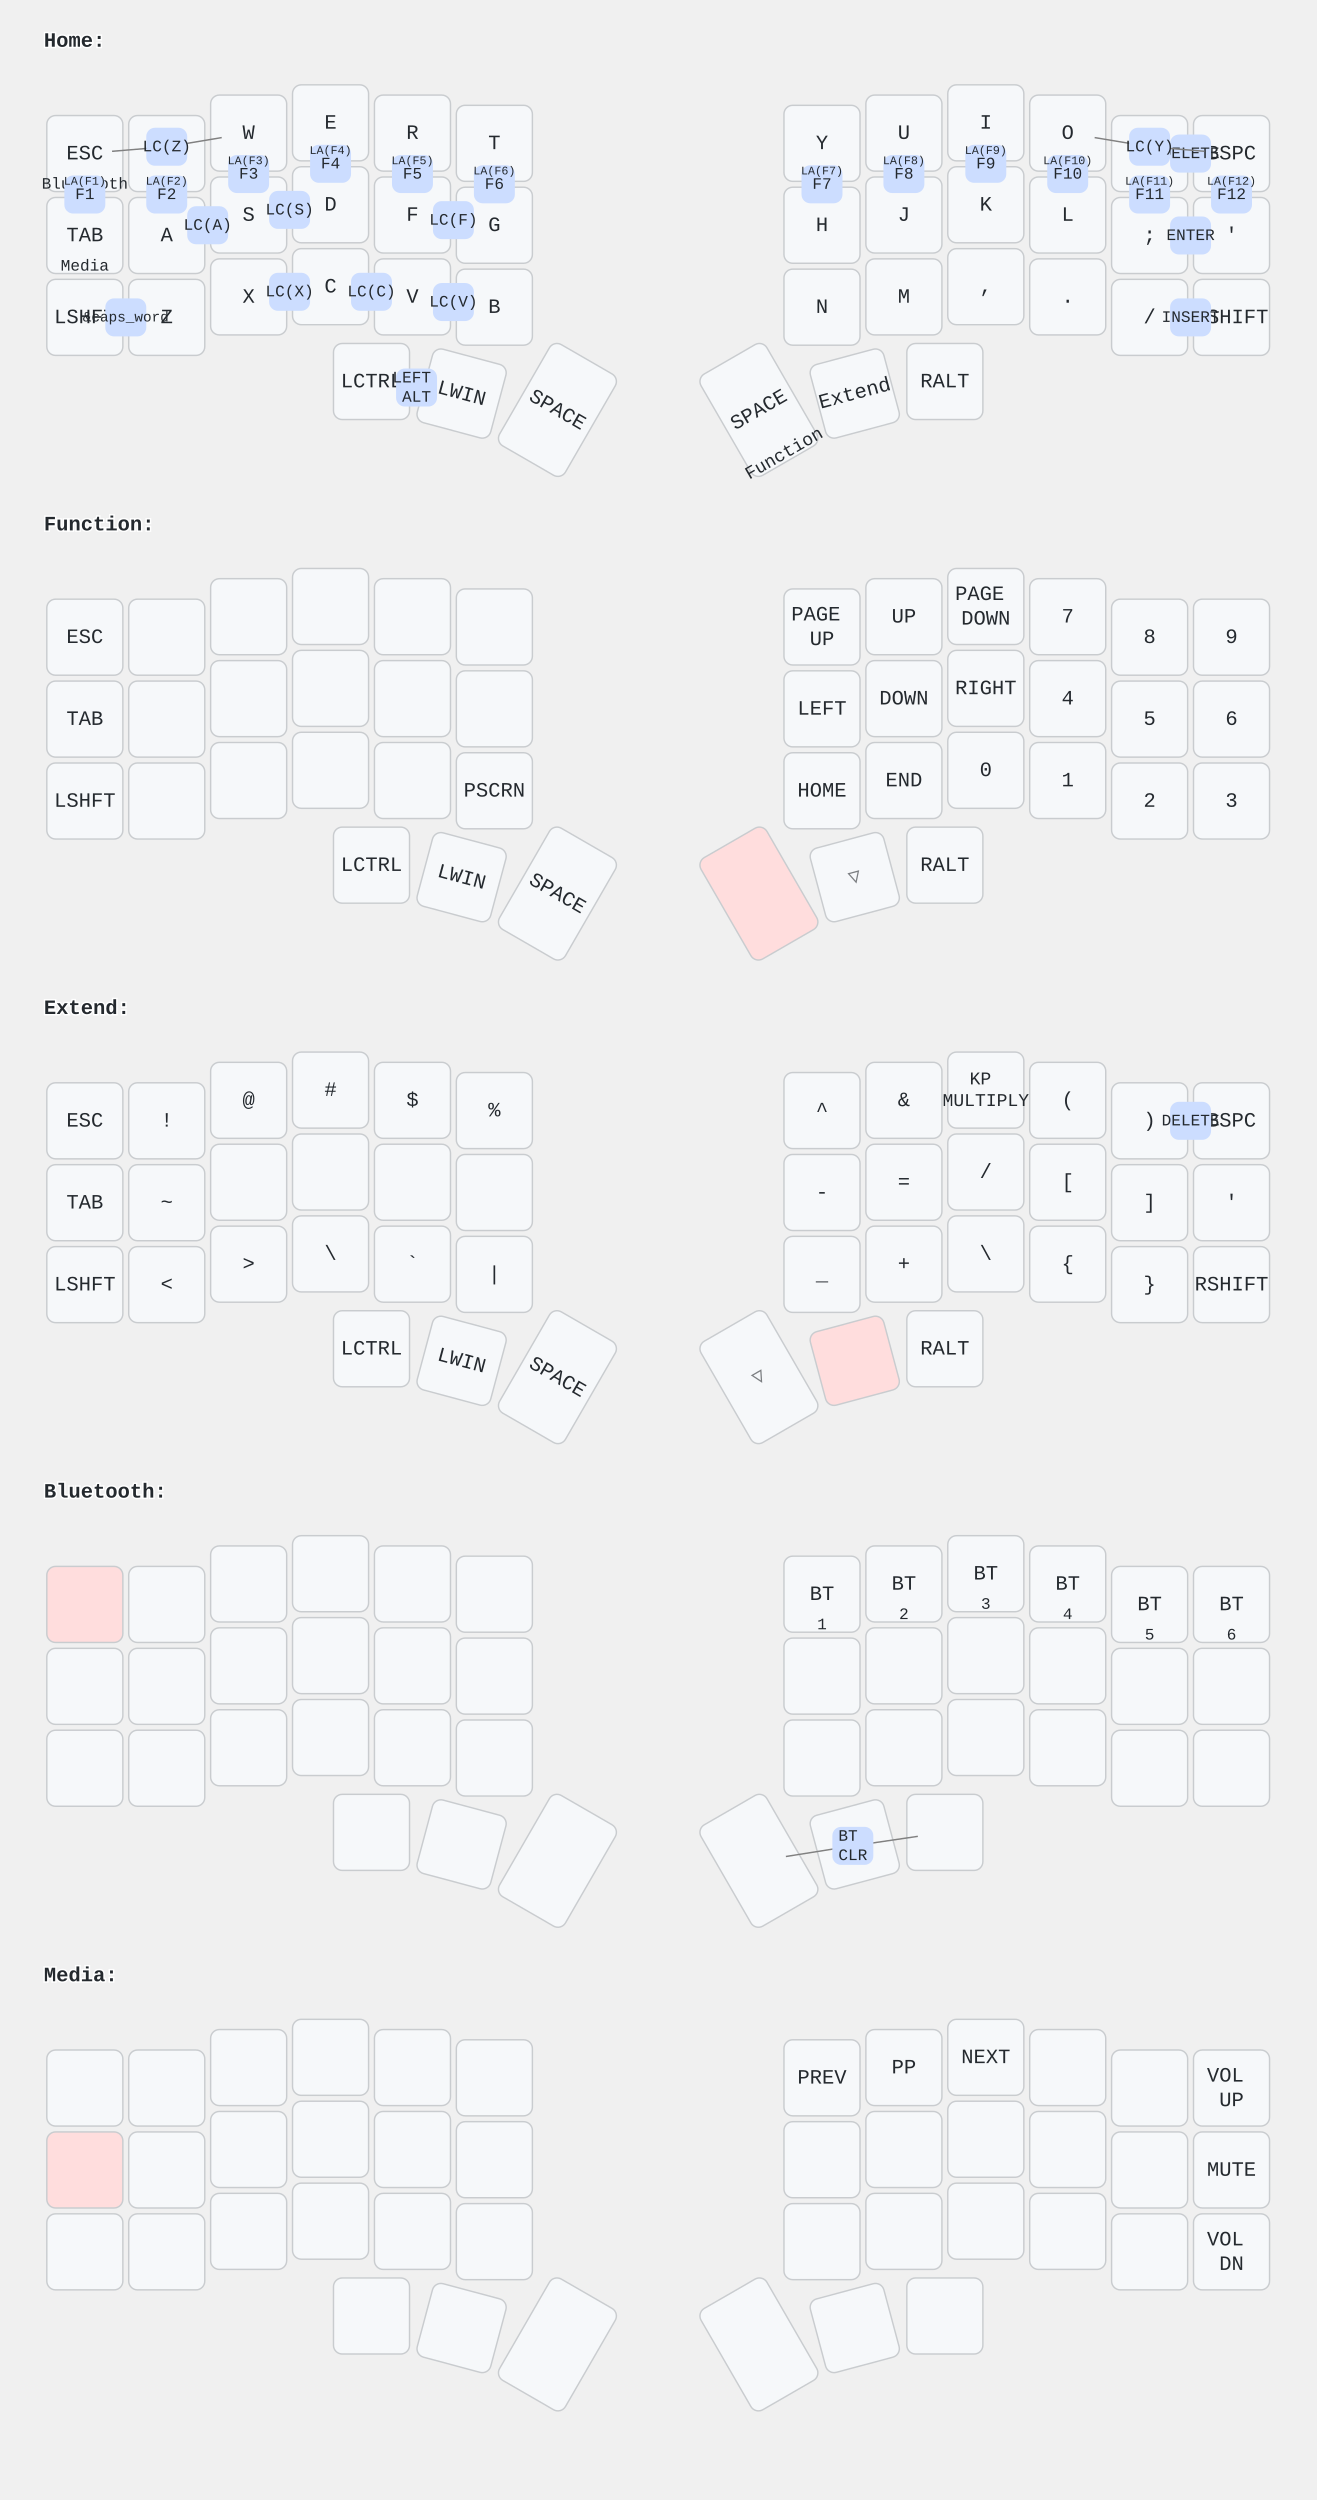
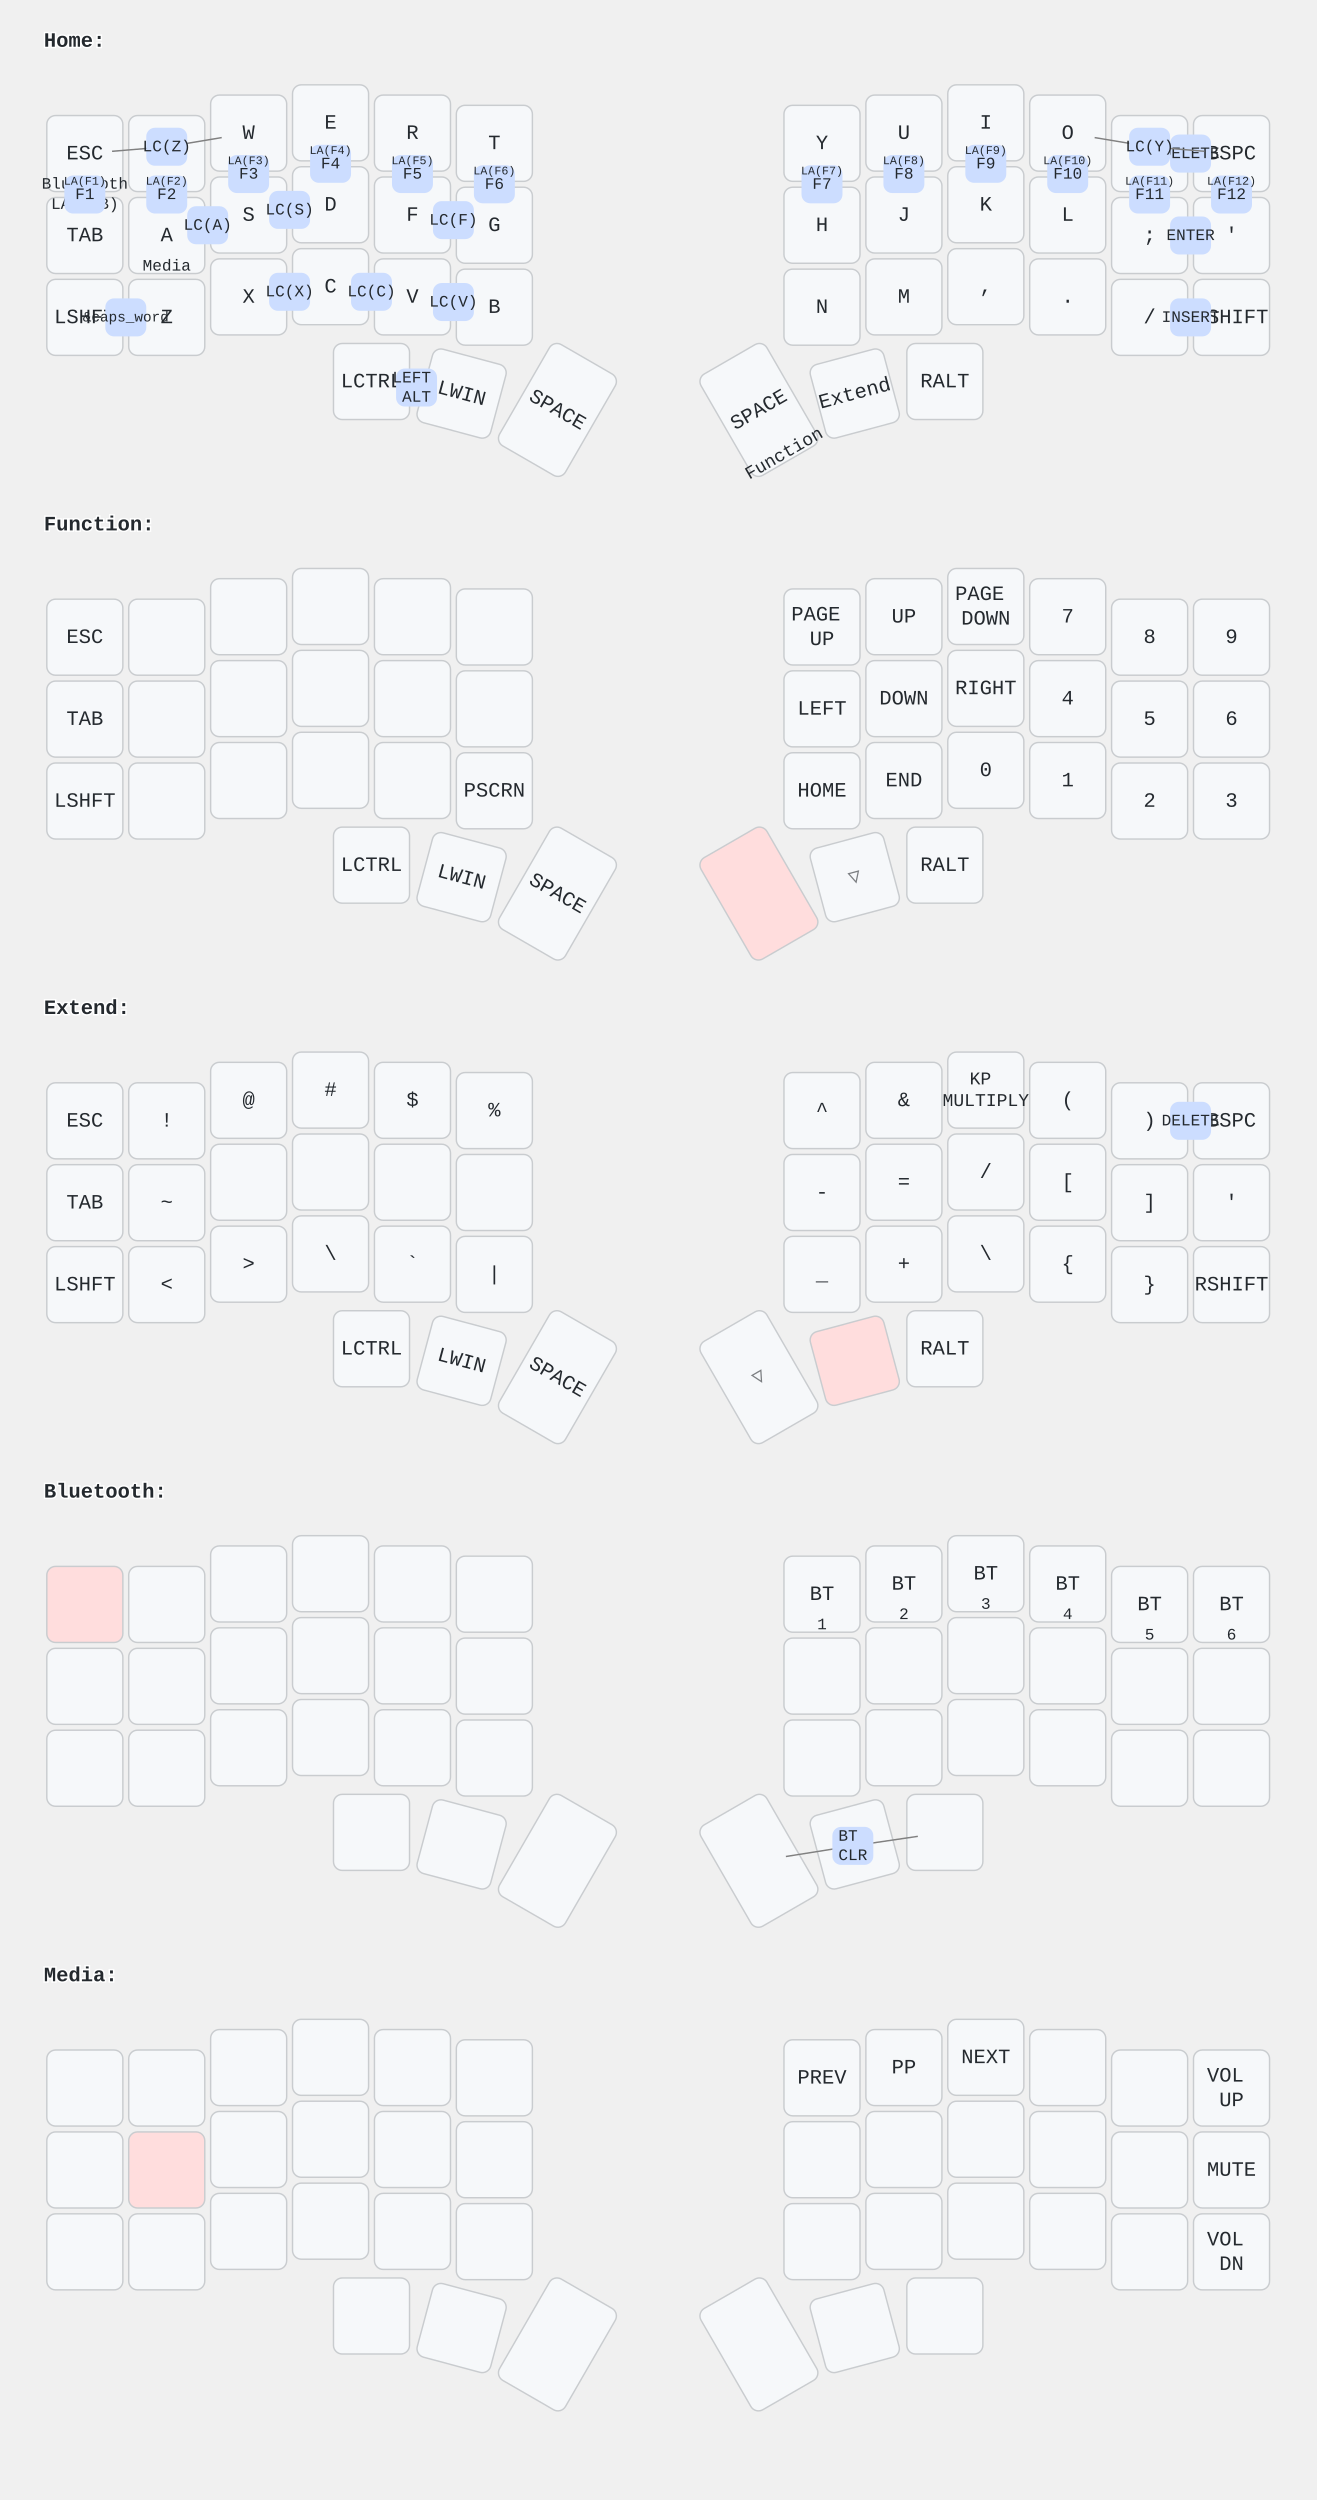
<svg xmlns="http://www.w3.org/2000/svg" width="900.0" height="1709.265" viewBox="0 0 900.0 1709.265" class="keymap">
  <style>/* inherit to force styles through use tags*/
svg path {
    fill: inherit;
}
/* font and background color specifications */
svg.keymap {
    font-family: SFMono-Regular,Consolas,Liberation Mono,Menlo,monospace;
    font-size: 14px;
    font-kerning: normal;
    text-rendering: optimizeLegibility;
    fill: #24292e;
}

/* default key styling */
rect.key {
    fill: #f6f8fa;
    stroke: #c9cccf;
    stroke-width: 1;
}

/* color accent for combo boxes */
rect.combo {
    fill: #cdf;
}

/* color accent for held keys */
rect.held, rect.combo.held {
    fill: #fdd;
}

/* color accent for ghost (optional) keys */
rect.ghost, rect.combo.ghost {
    stroke-dasharray: 4, 4;
    stroke-width: 2;
}

text {
    text-anchor: middle;
    dominant-baseline: middle;
}

/* styling for layer labels */
text.label {
    font-weight: bold;
    text-anchor: start;
    stroke: white;
    stroke-width: 2;
    paint-order: stroke;
}

/* styling for combo tap, and key hold/shifted label text */
text.combo, text.hold, text.shifted {
    font-size: 11px;
}

text.hold {
    text-anchor: middle;
    dominant-baseline: auto;
}

text.shifted {
    text-anchor: middle;
    dominant-baseline: hanging;
}

/* styling for hold/shifted label text in combo box */
text.combo.hold, text.combo.shifted {
    font-size: 8px;
}

/* lighter symbol for transparent keys */
text.trans {
    fill: #7b7e81;
}

/* styling for combo dendrons */
path.combo {
    stroke-width: 1;
    stroke: gray;
    fill: none;
}

/* Start Tabler Icons Cleanup */
/* cannot use height/width with glyphs */
.icon-tabler &gt; path {
    fill: inherit;
    stroke: inherit;
}
/* hide tabler's default box */
.icon-tabler &gt; path[stroke="none"][fill="none"] {
    visibility: collapse;
}
/* End Tabler Icons Cleanup */
</style>
  <g class="layer-Home">
    <text x="30.0" y="28.0" class="label">Home:</text>
    <rect rx="6.0" ry="6.0" x="32.0" y="79.0" width="52.0" height="52.0" class="key" />
    <text x="58.0" y="105.0" class="tap">ESC</text>
    <text x="58.0" y="129.0" class="hold" style="font-size: 78%">Bluetooth</text>
    <rect rx="6.0" ry="6.0" x="88.0" y="79.0" width="52.0" height="52.0" class="key" />
    <text x="114.0" y="105.0" class="tap">Q</text>
    <rect rx="6.0" ry="6.0" x="144.0" y="65.0" width="52.0" height="52.0" class="key" />
    <text x="170.0" y="91.0" class="tap">W</text>
    <rect rx="6.0" ry="6.0" x="200.0" y="58.0" width="52.0" height="52.0" class="key" />
    <text x="226.0" y="84.0" class="tap">E</text>
    <rect rx="6.0" ry="6.0" x="256.0" y="65.0" width="52.0" height="52.0" class="key" />
    <text x="282.0" y="91.0" class="tap">R</text>
    <rect rx="6.0" ry="6.0" x="312.0" y="72.0" width="52.0" height="52.0" class="key" />
    <text x="338.0" y="98.0" class="tap">T</text>
    <rect rx="6.0" ry="6.0" x="536.0" y="72.0" width="52.0" height="52.0" class="key" />
    <text x="562.0" y="98.0" class="tap">Y</text>
    <rect rx="6.0" ry="6.0" x="592.0" y="65.0" width="52.0" height="52.0" class="key" />
    <text x="618.0" y="91.0" class="tap">U</text>
    <rect rx="6.0" ry="6.0" x="648.0" y="58.0" width="52.0" height="52.0" class="key" />
    <text x="674.0" y="84.0" class="tap">I</text>
    <rect rx="6.0" ry="6.0" x="704.0" y="65.0" width="52.0" height="52.0" class="key" />
    <text x="730.0" y="91.0" class="tap">O</text>
    <rect rx="6.0" ry="6.0" x="760.0" y="79.0" width="52.0" height="52.0" class="key" />
    <text x="786.0" y="105.0" class="tap">P</text>
    <rect rx="6.0" ry="6.0" x="816.0" y="79.0" width="52.0" height="52.0" class="key" />
    <text x="842.0" y="105.0" class="tap">BSPC</text>
    <rect rx="6.0" ry="6.0" x="32.0" y="135.0" width="52.0" height="52.0" class="key" />
    <text x="58.0" y="161.0" class="tap">TAB</text>
-     <text x="58.0" y="185.0" class="hold">Media</text>
+     <text x="58.0" y="137.0" class="shifted">LA(TAB)</text>
    <rect rx="6.0" ry="6.0" x="88.0" y="135.0" width="52.0" height="52.0" class="key" />
    <text x="114.0" y="161.0" class="tap">A</text>
+     <text x="114.0" y="185.0" class="hold">Media</text>
    <rect rx="6.0" ry="6.0" x="144.0" y="121.0" width="52.0" height="52.0" class="key" />
    <text x="170.0" y="147.0" class="tap">S</text>
    <rect rx="6.0" ry="6.0" x="200.0" y="114.0" width="52.0" height="52.0" class="key" />
    <text x="226.0" y="140.0" class="tap">D</text>
    <rect rx="6.0" ry="6.0" x="256.0" y="121.0" width="52.0" height="52.0" class="key" />
    <text x="282.0" y="147.0" class="tap">F</text>
    <rect rx="6.0" ry="6.0" x="312.0" y="128.0" width="52.0" height="52.0" class="key" />
    <text x="338.0" y="154.0" class="tap">G</text>
    <rect rx="6.0" ry="6.0" x="536.0" y="128.0" width="52.0" height="52.0" class="key" />
    <text x="562.0" y="154.0" class="tap">H</text>
    <rect rx="6.0" ry="6.0" x="592.0" y="121.0" width="52.0" height="52.0" class="key" />
    <text x="618.0" y="147.0" class="tap">J</text>
    <rect rx="6.0" ry="6.0" x="648.0" y="114.0" width="52.0" height="52.0" class="key" />
    <text x="674.0" y="140.0" class="tap">K</text>
    <rect rx="6.0" ry="6.0" x="704.0" y="121.0" width="52.0" height="52.0" class="key" />
    <text x="730.0" y="147.0" class="tap">L</text>
    <rect rx="6.0" ry="6.0" x="760.0" y="135.0" width="52.0" height="52.0" class="key" />
    <text x="786.0" y="161.0" class="tap">;</text>
    <rect rx="6.0" ry="6.0" x="816.0" y="135.0" width="52.0" height="52.0" class="key" />
    <text x="842.0" y="161.0" class="tap">'</text>
    <rect rx="6.0" ry="6.0" x="32.0" y="191.0" width="52.0" height="52.0" class="key" />
    <text x="58.0" y="217.0" class="tap">LSHFT</text>
    <rect rx="6.0" ry="6.0" x="88.0" y="191.0" width="52.0" height="52.0" class="key" />
    <text x="114.0" y="217.0" class="tap">Z</text>
    <rect rx="6.0" ry="6.0" x="144.0" y="177.0" width="52.0" height="52.0" class="key" />
    <text x="170.0" y="203.0" class="tap">X</text>
    <rect rx="6.0" ry="6.0" x="200.0" y="170.0" width="52.0" height="52.0" class="key" />
    <text x="226.0" y="196.0" class="tap">C</text>
    <rect rx="6.0" ry="6.0" x="256.0" y="177.0" width="52.0" height="52.0" class="key" />
    <text x="282.0" y="203.0" class="tap">V</text>
    <rect rx="6.0" ry="6.0" x="312.0" y="184.0" width="52.0" height="52.0" class="key" />
    <text x="338.0" y="210.0" class="tap">B</text>
    <rect rx="6.0" ry="6.0" x="536.0" y="184.0" width="52.0" height="52.0" class="key" />
    <text x="562.0" y="210.0" class="tap">N</text>
    <rect rx="6.0" ry="6.0" x="592.0" y="177.0" width="52.0" height="52.0" class="key" />
    <text x="618.0" y="203.0" class="tap">M</text>
    <rect rx="6.0" ry="6.0" x="648.0" y="170.0" width="52.0" height="52.0" class="key" />
    <text x="674.0" y="196.0" class="tap">,</text>
    <rect rx="6.0" ry="6.0" x="704.0" y="177.0" width="52.0" height="52.0" class="key" />
    <text x="730.0" y="203.0" class="tap">.</text>
    <rect rx="6.0" ry="6.0" x="760.0" y="191.0" width="52.0" height="52.0" class="key" />
    <text x="786.0" y="217.0" class="tap">/</text>
    <rect rx="6.0" ry="6.0" x="816.0" y="191.0" width="52.0" height="52.0" class="key" />
    <text x="842.0" y="217.0" class="tap">RSHIFT</text>
    <rect rx="6.0" ry="6.0" x="228.0" y="234.848" width="52.0" height="52.0" class="key" />
    <text x="254.0" y="260.848" class="tap">LCTRL</text>
    <g transform="rotate(15.0, 315.6, 269.08)">
      <rect rx="6.0" ry="6.0" x="289.6" y="243.08" width="52.0" height="52.0" class="key" />
      <text x="315.6" y="269.08" class="tap">LWIN</text>
    </g>
    <g transform="rotate(30.0, 381.12, 280.28)">
      <rect rx="6.0" ry="6.0" x="355.12" y="240.28" width="52.0" height="80.0" class="key" />
      <text x="381.12" y="280.28" class="tap">SPACE</text>
    </g>
    <g transform="rotate(-30.0, 518.88, 280.28)">
      <rect rx="6.0" ry="6.0" x="492.88" y="240.28" width="52.0" height="80.0" class="key" />
      <text x="518.88" y="280.28" class="tap">SPACE</text>
      <text x="518.88" y="318.28" class="hold" style="font-size: 88%">Function</text>
    </g>
    <g transform="rotate(-15.0, 584.4, 269.08)">
      <rect rx="6.0" ry="6.0" x="558.4" y="243.08" width="52.0" height="52.0" class="key" />
      <text x="584.4" y="269.08" class="tap">Extend</text>
    </g>
    <rect rx="6.0" ry="6.0" x="620.0" y="234.848" width="52.0" height="52.0" class="key" />
    <text x="646.0" y="260.848" class="tap">RALT</text>
    <rect rx="6.0" ry="6.0" x="800.0" y="92.0" width="28.0" height="26.0" class="combo" />
    <text x="814.0" y="105.0" class="combo tap">DELETE</text>
    <rect rx="6.0" ry="6.0" x="800.0" y="148.0" width="28.0" height="26.0" class="combo" />
    <text x="814.0" y="161.0" class="combo tap">ENTER</text>
    <rect rx="6.0" ry="6.0" x="800.0" y="204.0" width="28.0" height="26.0" class="combo" />
    <text x="814.0" y="217.0" class="combo tap">INSERT</text>
    <rect rx="6.0" ry="6.0" x="72.0" y="204.0" width="28.0" height="26.0" class="combo" />
    <text x="86.0" y="217.0" class="combo tap" style="font-size: 70%">&amp;caps_word</text>
    <rect rx="6.0" ry="6.0" x="270.8" y="251.964" width="28.0" height="26.0" class="combo" />
    <text x="284.8" y="264.964" class="combo tap">
      <tspan x="284.8" dy="-0.6em">LEFT</tspan>
      <tspan x="284.8" dy="1.2em">ALT</tspan>
    </text>
    <rect rx="6.0" ry="6.0" x="128.0" y="141.0" width="28.0" height="26.0" class="combo" />
    <text x="142.0" y="154.0" class="combo tap">LC(A)</text>
    <rect rx="6.0" ry="6.0" x="184.0" y="130.5" width="28.0" height="26.0" class="combo" />
    <text x="198.0" y="143.5" class="combo tap">LC(S)</text>
    <rect rx="6.0" ry="6.0" x="296.0" y="137.5" width="28.0" height="26.0" class="combo" />
    <text x="310.0" y="150.5" class="combo tap">LC(F)</text>
    <rect rx="6.0" ry="6.0" x="184.0" y="186.5" width="28.0" height="26.0" class="combo" />
    <text x="198.0" y="199.5" class="combo tap">LC(X)</text>
    <rect rx="6.0" ry="6.0" x="240.0" y="186.5" width="28.0" height="26.0" class="combo" />
    <text x="254.0" y="199.5" class="combo tap">LC(C)</text>
    <rect rx="6.0" ry="6.0" x="296.0" y="193.5" width="28.0" height="26.0" class="combo" />
    <text x="310.0" y="206.5" class="combo tap">LC(V)</text>
    <path d="M114.0,100.333 l-37.398,3.116" class="combo" />
    <path d="M114.0,100.333 l37.587,-6.265" class="combo" />
    <rect rx="6.0" ry="6.0" x="100.0" y="87.333" width="28.0" height="26.0" class="combo" />
    <text x="114.0" y="100.333" class="combo tap">LC(Z)</text>
    <path d="M786.0,100.333 l-37.587,-6.265" class="combo" />
    <path d="M786.0,100.333 l37.398,3.116" class="combo" />
    <rect rx="6.0" ry="6.0" x="772.0" y="87.333" width="28.0" height="26.0" class="combo" />
    <text x="786.0" y="100.333" class="combo tap">LC(Y)</text>
    <rect rx="6.0" ry="6.0" x="44.0" y="120.0" width="28.0" height="26.0" class="combo" />
    <text x="58.0" y="133.0" class="combo tap">F1</text>
    <text x="58.0" y="122.0" class="combo shifted">LA(F1)</text>
    <rect rx="6.0" ry="6.0" x="100.0" y="120.0" width="28.0" height="26.0" class="combo" />
    <text x="114.0" y="133.0" class="combo tap">F2</text>
    <text x="114.0" y="122.0" class="combo shifted">LA(F2)</text>
    <rect rx="6.0" ry="6.0" x="156.0" y="106.0" width="28.0" height="26.0" class="combo" />
    <text x="170.0" y="119.0" class="combo tap">F3</text>
    <text x="170.0" y="108.0" class="combo shifted">LA(F3)</text>
    <rect rx="6.0" ry="6.0" x="212.0" y="99.0" width="28.0" height="26.0" class="combo" />
    <text x="226.0" y="112.0" class="combo tap">F4</text>
    <text x="226.0" y="101.0" class="combo shifted">LA(F4)</text>
    <rect rx="6.0" ry="6.0" x="268.0" y="106.0" width="28.0" height="26.0" class="combo" />
    <text x="282.0" y="119.0" class="combo tap">F5</text>
    <text x="282.0" y="108.0" class="combo shifted">LA(F5)</text>
    <rect rx="6.0" ry="6.0" x="324.0" y="113.0" width="28.0" height="26.0" class="combo" />
    <text x="338.0" y="126.0" class="combo tap">F6</text>
    <text x="338.0" y="115.0" class="combo shifted">LA(F6)</text>
    <rect rx="6.0" ry="6.0" x="548.0" y="113.0" width="28.0" height="26.0" class="combo" />
    <text x="562.0" y="126.0" class="combo tap">F7</text>
    <text x="562.0" y="115.0" class="combo shifted">LA(F7)</text>
    <rect rx="6.0" ry="6.0" x="604.0" y="106.0" width="28.0" height="26.0" class="combo" />
    <text x="618.0" y="119.0" class="combo tap">F8</text>
    <text x="618.0" y="108.0" class="combo shifted">LA(F8)</text>
    <rect rx="6.0" ry="6.0" x="660.0" y="99.0" width="28.0" height="26.0" class="combo" />
    <text x="674.0" y="112.0" class="combo tap">F9</text>
    <text x="674.0" y="101.0" class="combo shifted">LA(F9)</text>
    <rect rx="6.0" ry="6.0" x="716.0" y="106.0" width="28.0" height="26.0" class="combo" />
    <text x="730.0" y="119.0" class="combo tap">F10</text>
    <text x="730.0" y="108.0" class="combo shifted">LA(F10)</text>
    <rect rx="6.0" ry="6.0" x="772.0" y="120.0" width="28.0" height="26.0" class="combo" />
    <text x="786.0" y="133.0" class="combo tap">F11</text>
    <text x="786.0" y="122.0" class="combo shifted">LA(F11)</text>
    <rect rx="6.0" ry="6.0" x="828.0" y="120.0" width="28.0" height="26.0" class="combo" />
    <text x="842.0" y="133.0" class="combo tap">F12</text>
    <text x="842.0" y="122.0" class="combo shifted">LA(F12)</text>
  </g>
  <g class="layer-Function">
    <text x="30.0" y="358.653" class="label">Function:</text>
    <rect rx="6.0" ry="6.0" x="32.0" y="409.653" width="52.0" height="52.0" class="key" />
    <text x="58.0" y="435.653" class="tap">ESC</text>
    <rect rx="6.0" ry="6.0" x="88.0" y="409.653" width="52.0" height="52.0" class="key" />
    <rect rx="6.0" ry="6.0" x="144.0" y="395.653" width="52.0" height="52.0" class="key" />
    <rect rx="6.0" ry="6.0" x="200.0" y="388.653" width="52.0" height="52.0" class="key" />
    <rect rx="6.0" ry="6.0" x="256.0" y="395.653" width="52.0" height="52.0" class="key" />
    <rect rx="6.0" ry="6.0" x="312.0" y="402.653" width="52.0" height="52.0" class="key" />
    <rect rx="6.0" ry="6.0" x="536.0" y="402.653" width="52.0" height="52.0" class="key" />
    <text x="562.0" y="428.653" class="tap">
      <tspan x="562.0" dy="-0.6em">PAGE</tspan>
      <tspan x="562.0" dy="1.2em">UP</tspan>
    </text>
    <rect rx="6.0" ry="6.0" x="592.0" y="395.653" width="52.0" height="52.0" class="key" />
    <text x="618.0" y="421.653" class="tap">UP</text>
    <rect rx="6.0" ry="6.0" x="648.0" y="388.653" width="52.0" height="52.0" class="key" />
    <text x="674.0" y="414.653" class="tap">
      <tspan x="674.0" dy="-0.6em">PAGE</tspan>
      <tspan x="674.0" dy="1.2em">DOWN</tspan>
    </text>
    <rect rx="6.0" ry="6.0" x="704.0" y="395.653" width="52.0" height="52.0" class="key" />
    <text x="730.0" y="421.653" class="tap">7</text>
    <rect rx="6.0" ry="6.0" x="760.0" y="409.653" width="52.0" height="52.0" class="key" />
    <text x="786.0" y="435.653" class="tap">8</text>
    <rect rx="6.0" ry="6.0" x="816.0" y="409.653" width="52.0" height="52.0" class="key" />
    <text x="842.0" y="435.653" class="tap">9</text>
    <rect rx="6.0" ry="6.0" x="32.0" y="465.653" width="52.0" height="52.0" class="key" />
    <text x="58.0" y="491.653" class="tap">TAB</text>
    <rect rx="6.0" ry="6.0" x="88.0" y="465.653" width="52.0" height="52.0" class="key" />
    <rect rx="6.0" ry="6.0" x="144.0" y="451.653" width="52.0" height="52.0" class="key" />
    <rect rx="6.0" ry="6.0" x="200.0" y="444.653" width="52.0" height="52.0" class="key" />
    <rect rx="6.0" ry="6.0" x="256.0" y="451.653" width="52.0" height="52.0" class="key" />
    <rect rx="6.0" ry="6.0" x="312.0" y="458.653" width="52.0" height="52.0" class="key" />
    <rect rx="6.0" ry="6.0" x="536.0" y="458.653" width="52.0" height="52.0" class="key" />
    <text x="562.0" y="484.653" class="tap">LEFT</text>
    <rect rx="6.0" ry="6.0" x="592.0" y="451.653" width="52.0" height="52.0" class="key" />
    <text x="618.0" y="477.653" class="tap">DOWN</text>
    <rect rx="6.0" ry="6.0" x="648.0" y="444.653" width="52.0" height="52.0" class="key" />
    <text x="674.0" y="470.653" class="tap">RIGHT</text>
    <rect rx="6.0" ry="6.0" x="704.0" y="451.653" width="52.0" height="52.0" class="key" />
    <text x="730.0" y="477.653" class="tap">4</text>
    <rect rx="6.0" ry="6.0" x="760.0" y="465.653" width="52.0" height="52.0" class="key" />
    <text x="786.0" y="491.653" class="tap">5</text>
    <rect rx="6.0" ry="6.0" x="816.0" y="465.653" width="52.0" height="52.0" class="key" />
    <text x="842.0" y="491.653" class="tap">6</text>
    <rect rx="6.0" ry="6.0" x="32.0" y="521.653" width="52.0" height="52.0" class="key" />
    <text x="58.0" y="547.653" class="tap">LSHFT</text>
    <rect rx="6.0" ry="6.0" x="88.0" y="521.653" width="52.0" height="52.0" class="key" />
    <rect rx="6.0" ry="6.0" x="144.0" y="507.653" width="52.0" height="52.0" class="key" />
    <rect rx="6.0" ry="6.0" x="200.0" y="500.653" width="52.0" height="52.0" class="key" />
    <rect rx="6.0" ry="6.0" x="256.0" y="507.653" width="52.0" height="52.0" class="key" />
    <rect rx="6.0" ry="6.0" x="312.0" y="514.653" width="52.0" height="52.0" class="key" />
    <text x="338.0" y="540.653" class="tap">PSCRN</text>
    <rect rx="6.0" ry="6.0" x="536.0" y="514.653" width="52.0" height="52.0" class="key" />
    <text x="562.0" y="540.653" class="tap">HOME</text>
    <rect rx="6.0" ry="6.0" x="592.0" y="507.653" width="52.0" height="52.0" class="key" />
    <text x="618.0" y="533.653" class="tap">END</text>
    <rect rx="6.0" ry="6.0" x="648.0" y="500.653" width="52.0" height="52.0" class="key" />
    <text x="674.0" y="526.653" class="tap">0</text>
    <rect rx="6.0" ry="6.0" x="704.0" y="507.653" width="52.0" height="52.0" class="key" />
    <text x="730.0" y="533.653" class="tap">1</text>
    <rect rx="6.0" ry="6.0" x="760.0" y="521.653" width="52.0" height="52.0" class="key" />
    <text x="786.0" y="547.653" class="tap">2</text>
    <rect rx="6.0" ry="6.0" x="816.0" y="521.653" width="52.0" height="52.0" class="key" />
    <text x="842.0" y="547.653" class="tap">3</text>
    <rect rx="6.0" ry="6.0" x="228.0" y="565.501" width="52.0" height="52.0" class="key" />
    <text x="254.0" y="591.501" class="tap">LCTRL</text>
    <g transform="rotate(15.0, 315.6, 599.7331)">
      <rect rx="6.0" ry="6.0" x="289.6" y="573.733" width="52.0" height="52.0" class="key" />
      <text x="315.6" y="599.733" class="tap">LWIN</text>
    </g>
    <g transform="rotate(30.0, 381.12, 610.9331)">
      <rect rx="6.0" ry="6.0" x="355.12" y="570.933" width="52.0" height="80.0" class="key" />
      <text x="381.12" y="610.933" class="tap">SPACE</text>
    </g>
    <g transform="rotate(-30.0, 518.88, 610.9331)">
      <rect rx="6.0" ry="6.0" x="492.88" y="570.933" width="52.0" height="80.0" class="held key" />
    </g>
    <g transform="rotate(-15.0, 584.4, 599.7331)">
      <rect rx="6.0" ry="6.0" x="558.4" y="573.733" width="52.0" height="52.0" class="trans key" />
      <text x="584.4" y="599.733" class="trans tap">▽</text>
    </g>
    <rect rx="6.0" ry="6.0" x="620.0" y="565.501" width="52.0" height="52.0" class="key" />
    <text x="646.0" y="591.501" class="tap">RALT</text>
  </g>
  <g class="layer-Extend">
    <text x="30.0" y="689.306" class="label">Extend:</text>
    <rect rx="6.0" ry="6.0" x="32.0" y="740.306" width="52.0" height="52.0" class="key" />
    <text x="58.0" y="766.306" class="tap">ESC</text>
    <rect rx="6.0" ry="6.0" x="88.0" y="740.306" width="52.0" height="52.0" class="key" />
    <text x="114.0" y="766.306" class="tap">!</text>
    <rect rx="6.0" ry="6.0" x="144.0" y="726.306" width="52.0" height="52.0" class="key" />
    <text x="170.0" y="752.306" class="tap">@</text>
    <rect rx="6.0" ry="6.0" x="200.0" y="719.306" width="52.0" height="52.0" class="key" />
    <text x="226.0" y="745.306" class="tap">#</text>
    <rect rx="6.0" ry="6.0" x="256.0" y="726.306" width="52.0" height="52.0" class="key" />
    <text x="282.0" y="752.306" class="tap">$</text>
    <rect rx="6.0" ry="6.0" x="312.0" y="733.306" width="52.0" height="52.0" class="key" />
    <text x="338.0" y="759.306" class="tap">%</text>
    <rect rx="6.0" ry="6.0" x="536.0" y="733.306" width="52.0" height="52.0" class="key" />
    <text x="562.0" y="759.306" class="tap">^</text>
    <rect rx="6.0" ry="6.0" x="592.0" y="726.306" width="52.0" height="52.0" class="key" />
    <text x="618.0" y="752.306" class="tap">&amp;</text>
    <rect rx="6.0" ry="6.0" x="648.0" y="719.306" width="52.0" height="52.0" class="key" />
    <text x="674.0" y="745.306" class="tap" style="font-size: 88%">
      <tspan x="674.0" dy="-0.6em">KP</tspan>
      <tspan x="674.0" dy="1.2em">MULTIPLY</tspan>
    </text>
    <rect rx="6.0" ry="6.0" x="704.0" y="726.306" width="52.0" height="52.0" class="key" />
    <text x="730.0" y="752.306" class="tap">(</text>
    <rect rx="6.0" ry="6.0" x="760.0" y="740.306" width="52.0" height="52.0" class="key" />
    <text x="786.0" y="766.306" class="tap">)</text>
    <rect rx="6.0" ry="6.0" x="816.0" y="740.306" width="52.0" height="52.0" class="key" />
    <text x="842.0" y="766.306" class="tap">BSPC</text>
    <rect rx="6.0" ry="6.0" x="32.0" y="796.306" width="52.0" height="52.0" class="key" />
    <text x="58.0" y="822.306" class="tap">TAB</text>
    <rect rx="6.0" ry="6.0" x="88.0" y="796.306" width="52.0" height="52.0" class="key" />
    <text x="114.0" y="822.306" class="tap">~</text>
    <rect rx="6.0" ry="6.0" x="144.0" y="782.306" width="52.0" height="52.0" class="key" />
    <rect rx="6.0" ry="6.0" x="200.0" y="775.306" width="52.0" height="52.0" class="key" />
    <rect rx="6.0" ry="6.0" x="256.0" y="782.306" width="52.0" height="52.0" class="key" />
    <rect rx="6.0" ry="6.0" x="312.0" y="789.306" width="52.0" height="52.0" class="key" />
    <rect rx="6.0" ry="6.0" x="536.0" y="789.306" width="52.0" height="52.0" class="key" />
    <text x="562.0" y="815.306" class="tap">-</text>
    <rect rx="6.0" ry="6.0" x="592.0" y="782.306" width="52.0" height="52.0" class="key" />
    <text x="618.0" y="808.306" class="tap">=</text>
    <rect rx="6.0" ry="6.0" x="648.0" y="775.306" width="52.0" height="52.0" class="key" />
    <text x="674.0" y="801.306" class="tap">/</text>
    <rect rx="6.0" ry="6.0" x="704.0" y="782.306" width="52.0" height="52.0" class="key" />
    <text x="730.0" y="808.306" class="tap">[</text>
    <rect rx="6.0" ry="6.0" x="760.0" y="796.306" width="52.0" height="52.0" class="key" />
    <text x="786.0" y="822.306" class="tap">]</text>
    <rect rx="6.0" ry="6.0" x="816.0" y="796.306" width="52.0" height="52.0" class="key" />
    <text x="842.0" y="822.306" class="tap">'</text>
    <rect rx="6.0" ry="6.0" x="32.0" y="852.306" width="52.0" height="52.0" class="key" />
    <text x="58.0" y="878.306" class="tap">LSHFT</text>
    <rect rx="6.0" ry="6.0" x="88.0" y="852.306" width="52.0" height="52.0" class="key" />
    <text x="114.0" y="878.306" class="tap">&lt;</text>
    <rect rx="6.0" ry="6.0" x="144.0" y="838.306" width="52.0" height="52.0" class="key" />
    <text x="170.0" y="864.306" class="tap">&gt;</text>
    <rect rx="6.0" ry="6.0" x="200.0" y="831.306" width="52.0" height="52.0" class="key" />
    <text x="226.0" y="857.306" class="tap">\</text>
    <rect rx="6.0" ry="6.0" x="256.0" y="838.306" width="52.0" height="52.0" class="key" />
    <text x="282.0" y="864.306" class="tap">`</text>
    <rect rx="6.0" ry="6.0" x="312.0" y="845.306" width="52.0" height="52.0" class="key" />
    <text x="338.0" y="871.306" class="tap">|</text>
    <rect rx="6.0" ry="6.0" x="536.0" y="845.306" width="52.0" height="52.0" class="key" />
    <text x="562.0" y="871.306" class="tap">_</text>
    <rect rx="6.0" ry="6.0" x="592.0" y="838.306" width="52.0" height="52.0" class="key" />
    <text x="618.0" y="864.306" class="tap">+</text>
    <rect rx="6.0" ry="6.0" x="648.0" y="831.306" width="52.0" height="52.0" class="key" />
    <text x="674.0" y="857.306" class="tap">\</text>
    <rect rx="6.0" ry="6.0" x="704.0" y="838.306" width="52.0" height="52.0" class="key" />
    <text x="730.0" y="864.306" class="tap">{</text>
    <rect rx="6.0" ry="6.0" x="760.0" y="852.306" width="52.0" height="52.0" class="key" />
    <text x="786.0" y="878.306" class="tap">}</text>
    <rect rx="6.0" ry="6.0" x="816.0" y="852.306" width="52.0" height="52.0" class="key" />
    <text x="842.0" y="878.306" class="tap">RSHIFT</text>
    <rect rx="6.0" ry="6.0" x="228.0" y="896.154" width="52.0" height="52.0" class="key" />
    <text x="254.0" y="922.154" class="tap">LCTRL</text>
    <g transform="rotate(15.0, 315.6, 930.3861)">
      <rect rx="6.0" ry="6.0" x="289.6" y="904.386" width="52.0" height="52.0" class="key" />
      <text x="315.6" y="930.386" class="tap">LWIN</text>
    </g>
    <g transform="rotate(30.0, 381.12, 941.5861)">
      <rect rx="6.0" ry="6.0" x="355.12" y="901.586" width="52.0" height="80.0" class="key" />
      <text x="381.12" y="941.586" class="tap">SPACE</text>
    </g>
    <g transform="rotate(-30.0, 518.88, 941.5861)">
      <rect rx="6.0" ry="6.0" x="492.88" y="901.586" width="52.0" height="80.0" class="trans key" />
      <text x="518.88" y="941.586" class="trans tap">▽</text>
    </g>
    <g transform="rotate(-15.0, 584.4, 930.3861)">
      <rect rx="6.0" ry="6.0" x="558.4" y="904.386" width="52.0" height="52.0" class="held key" />
    </g>
    <rect rx="6.0" ry="6.0" x="620.0" y="896.154" width="52.0" height="52.0" class="key" />
    <text x="646.0" y="922.154" class="tap">RALT</text>
    <rect rx="6.0" ry="6.0" x="800.0" y="753.306" width="28.0" height="26.0" class="combo" />
    <text x="814.0" y="766.306" class="combo tap">DELETE</text>
  </g>
  <g class="layer-Bluetooth">
    <text x="30.0" y="1019.959" class="label">Bluetooth:</text>
    <rect rx="6.0" ry="6.0" x="32.0" y="1070.959" width="52.0" height="52.0" class="held key" />
    <rect rx="6.0" ry="6.0" x="88.0" y="1070.959" width="52.0" height="52.0" class="key" />
    <rect rx="6.0" ry="6.0" x="144.0" y="1056.959" width="52.0" height="52.0" class="key" />
    <rect rx="6.0" ry="6.0" x="200.0" y="1049.959" width="52.0" height="52.0" class="key" />
    <rect rx="6.0" ry="6.0" x="256.0" y="1056.959" width="52.0" height="52.0" class="key" />
    <rect rx="6.0" ry="6.0" x="312.0" y="1063.959" width="52.0" height="52.0" class="key" />
    <rect rx="6.0" ry="6.0" x="536.0" y="1063.959" width="52.0" height="52.0" class="key" />
    <text x="562.0" y="1089.959" class="tap">BT</text>
    <text x="562.0" y="1113.959" class="hold">1</text>
    <rect rx="6.0" ry="6.0" x="592.0" y="1056.959" width="52.0" height="52.0" class="key" />
    <text x="618.0" y="1082.959" class="tap">BT</text>
    <text x="618.0" y="1106.959" class="hold">2</text>
    <rect rx="6.0" ry="6.0" x="648.0" y="1049.959" width="52.0" height="52.0" class="key" />
    <text x="674.0" y="1075.959" class="tap">BT</text>
    <text x="674.0" y="1099.959" class="hold">3</text>
    <rect rx="6.0" ry="6.0" x="704.0" y="1056.959" width="52.0" height="52.0" class="key" />
    <text x="730.0" y="1082.959" class="tap">BT</text>
    <text x="730.0" y="1106.959" class="hold">4</text>
    <rect rx="6.0" ry="6.0" x="760.0" y="1070.959" width="52.0" height="52.0" class="key" />
    <text x="786.0" y="1096.959" class="tap">BT</text>
    <text x="786.0" y="1120.959" class="hold">5</text>
    <rect rx="6.0" ry="6.0" x="816.0" y="1070.959" width="52.0" height="52.0" class="key" />
    <text x="842.0" y="1096.959" class="tap">BT</text>
    <text x="842.0" y="1120.959" class="hold">6</text>
    <rect rx="6.0" ry="6.0" x="32.0" y="1126.959" width="52.0" height="52.0" class="key" />
    <rect rx="6.0" ry="6.0" x="88.0" y="1126.959" width="52.0" height="52.0" class="key" />
    <rect rx="6.0" ry="6.0" x="144.0" y="1112.959" width="52.0" height="52.0" class="key" />
    <rect rx="6.0" ry="6.0" x="200.0" y="1105.959" width="52.0" height="52.0" class="key" />
    <rect rx="6.0" ry="6.0" x="256.0" y="1112.959" width="52.0" height="52.0" class="key" />
    <rect rx="6.0" ry="6.0" x="312.0" y="1119.959" width="52.0" height="52.0" class="key" />
    <rect rx="6.0" ry="6.0" x="536.0" y="1119.959" width="52.0" height="52.0" class="key" />
    <rect rx="6.0" ry="6.0" x="592.0" y="1112.959" width="52.0" height="52.0" class="key" />
    <rect rx="6.0" ry="6.0" x="648.0" y="1105.959" width="52.0" height="52.0" class="key" />
    <rect rx="6.0" ry="6.0" x="704.0" y="1112.959" width="52.0" height="52.0" class="key" />
    <rect rx="6.0" ry="6.0" x="760.0" y="1126.959" width="52.0" height="52.0" class="key" />
    <rect rx="6.0" ry="6.0" x="816.0" y="1126.959" width="52.0" height="52.0" class="key" />
    <rect rx="6.0" ry="6.0" x="32.0" y="1182.959" width="52.0" height="52.0" class="key" />
    <rect rx="6.0" ry="6.0" x="88.0" y="1182.959" width="52.0" height="52.0" class="key" />
    <rect rx="6.0" ry="6.0" x="144.0" y="1168.959" width="52.0" height="52.0" class="key" />
    <rect rx="6.0" ry="6.0" x="200.0" y="1161.959" width="52.0" height="52.0" class="key" />
    <rect rx="6.0" ry="6.0" x="256.0" y="1168.959" width="52.0" height="52.0" class="key" />
    <rect rx="6.0" ry="6.0" x="312.0" y="1175.959" width="52.0" height="52.0" class="key" />
    <rect rx="6.0" ry="6.0" x="536.0" y="1175.959" width="52.0" height="52.0" class="key" />
    <rect rx="6.0" ry="6.0" x="592.0" y="1168.959" width="52.0" height="52.0" class="key" />
    <rect rx="6.0" ry="6.0" x="648.0" y="1161.959" width="52.0" height="52.0" class="key" />
    <rect rx="6.0" ry="6.0" x="704.0" y="1168.959" width="52.0" height="52.0" class="key" />
    <rect rx="6.0" ry="6.0" x="760.0" y="1182.959" width="52.0" height="52.0" class="key" />
    <rect rx="6.0" ry="6.0" x="816.0" y="1182.959" width="52.0" height="52.0" class="key" />
    <rect rx="6.0" ry="6.0" x="228.0" y="1226.807" width="52.0" height="52.0" class="key" />
    <g transform="rotate(15.0, 315.6, 1261.039)">
      <rect rx="6.0" ry="6.0" x="289.6" y="1235.039" width="52.0" height="52.0" class="key" />
    </g>
    <g transform="rotate(30.0, 381.12, 1272.239)">
      <rect rx="6.0" ry="6.0" x="355.12" y="1232.239" width="52.0" height="80.0" class="key" />
    </g>
    <g transform="rotate(-30.0, 518.88, 1272.239)">
      <rect rx="6.0" ry="6.0" x="492.88" y="1232.239" width="52.0" height="80.0" class="key" />
    </g>
    <g transform="rotate(-15.0, 584.4, 1261.039)">
      <rect rx="6.0" ry="6.0" x="558.4" y="1235.039" width="52.0" height="52.0" class="key" />
    </g>
    <rect rx="6.0" ry="6.0" x="620.0" y="1226.807" width="52.0" height="52.0" class="key" />
    <path d="M583.093,1262.029 l-45.778,7.279" class="combo" />
    <path d="M583.093,1262.029 l44.437,-6.514" class="combo" />
    <rect rx="6.0" ry="6.0" x="569.093" y="1249.029" width="28.0" height="26.0" class="combo" />
    <text x="583.093" y="1262.029" class="combo tap">
      <tspan x="583.093" dy="-0.6em">BT</tspan>
      <tspan x="583.093" dy="1.2em">CLR</tspan>
    </text>
  </g>
  <g class="layer-Media">
    <text x="30.0" y="1350.612" class="label">Media:</text>
    <rect rx="6.0" ry="6.0" x="32.0" y="1401.612" width="52.0" height="52.0" class="key" />
    <rect rx="6.0" ry="6.0" x="88.0" y="1401.612" width="52.0" height="52.0" class="key" />
    <rect rx="6.0" ry="6.0" x="144.0" y="1387.612" width="52.0" height="52.0" class="key" />
    <rect rx="6.0" ry="6.0" x="200.0" y="1380.612" width="52.0" height="52.0" class="key" />
    <rect rx="6.0" ry="6.0" x="256.0" y="1387.612" width="52.0" height="52.0" class="key" />
    <rect rx="6.0" ry="6.0" x="312.0" y="1394.612" width="52.0" height="52.0" class="key" />
    <rect rx="6.0" ry="6.0" x="536.0" y="1394.612" width="52.0" height="52.0" class="key" />
    <text x="562.0" y="1420.612" class="tap">PREV</text>
    <rect rx="6.0" ry="6.0" x="592.0" y="1387.612" width="52.0" height="52.0" class="key" />
    <text x="618.0" y="1413.612" class="tap">PP</text>
    <rect rx="6.0" ry="6.0" x="648.0" y="1380.612" width="52.0" height="52.0" class="key" />
    <text x="674.0" y="1406.612" class="tap">NEXT</text>
    <rect rx="6.0" ry="6.0" x="704.0" y="1387.612" width="52.0" height="52.0" class="key" />
    <rect rx="6.0" ry="6.0" x="760.0" y="1401.612" width="52.0" height="52.0" class="key" />
    <rect rx="6.0" ry="6.0" x="816.0" y="1401.612" width="52.0" height="52.0" class="key" />
    <text x="842.0" y="1427.612" class="tap">
      <tspan x="842.0" dy="-0.6em">VOL</tspan>
      <tspan x="842.0" dy="1.2em">UP</tspan>
    </text>
-     <rect rx="6.0" ry="6.0" x="32.0" y="1457.612" width="52.0" height="52.0" class="held key" />
-     <rect rx="6.0" ry="6.0" x="88.0" y="1457.612" width="52.0" height="52.0" class="key" />
+     <rect rx="6.0" ry="6.0" x="32.0" y="1457.612" width="52.0" height="52.0" class="key" />
+     <rect rx="6.0" ry="6.0" x="88.0" y="1457.612" width="52.0" height="52.0" class="held key" />
    <rect rx="6.0" ry="6.0" x="144.0" y="1443.612" width="52.0" height="52.0" class="key" />
    <rect rx="6.0" ry="6.0" x="200.0" y="1436.612" width="52.0" height="52.0" class="key" />
    <rect rx="6.0" ry="6.0" x="256.0" y="1443.612" width="52.0" height="52.0" class="key" />
    <rect rx="6.0" ry="6.0" x="312.0" y="1450.612" width="52.0" height="52.0" class="key" />
    <rect rx="6.0" ry="6.0" x="536.0" y="1450.612" width="52.0" height="52.0" class="key" />
    <rect rx="6.0" ry="6.0" x="592.0" y="1443.612" width="52.0" height="52.0" class="key" />
    <rect rx="6.0" ry="6.0" x="648.0" y="1436.612" width="52.0" height="52.0" class="key" />
    <rect rx="6.0" ry="6.0" x="704.0" y="1443.612" width="52.0" height="52.0" class="key" />
    <rect rx="6.0" ry="6.0" x="760.0" y="1457.612" width="52.0" height="52.0" class="key" />
    <rect rx="6.0" ry="6.0" x="816.0" y="1457.612" width="52.0" height="52.0" class="key" />
    <text x="842.0" y="1483.612" class="tap">MUTE</text>
    <rect rx="6.0" ry="6.0" x="32.0" y="1513.612" width="52.0" height="52.0" class="key" />
    <rect rx="6.0" ry="6.0" x="88.0" y="1513.612" width="52.0" height="52.0" class="key" />
    <rect rx="6.0" ry="6.0" x="144.0" y="1499.612" width="52.0" height="52.0" class="key" />
    <rect rx="6.0" ry="6.0" x="200.0" y="1492.612" width="52.0" height="52.0" class="key" />
    <rect rx="6.0" ry="6.0" x="256.0" y="1499.612" width="52.0" height="52.0" class="key" />
    <rect rx="6.0" ry="6.0" x="312.0" y="1506.612" width="52.0" height="52.0" class="key" />
    <rect rx="6.0" ry="6.0" x="536.0" y="1506.612" width="52.0" height="52.0" class="key" />
    <rect rx="6.0" ry="6.0" x="592.0" y="1499.612" width="52.0" height="52.0" class="key" />
    <rect rx="6.0" ry="6.0" x="648.0" y="1492.612" width="52.0" height="52.0" class="key" />
    <rect rx="6.0" ry="6.0" x="704.0" y="1499.612" width="52.0" height="52.0" class="key" />
    <rect rx="6.0" ry="6.0" x="760.0" y="1513.612" width="52.0" height="52.0" class="key" />
    <rect rx="6.0" ry="6.0" x="816.0" y="1513.612" width="52.0" height="52.0" class="key" />
    <text x="842.0" y="1539.612" class="tap">
      <tspan x="842.0" dy="-0.6em">VOL</tspan>
      <tspan x="842.0" dy="1.2em">DN</tspan>
    </text>
    <rect rx="6.0" ry="6.0" x="228.0" y="1557.46" width="52.0" height="52.0" class="key" />
    <g transform="rotate(15.0, 315.6, 1591.692)">
      <rect rx="6.0" ry="6.0" x="289.6" y="1565.692" width="52.0" height="52.0" class="key" />
    </g>
    <g transform="rotate(30.0, 381.12, 1602.892)">
      <rect rx="6.0" ry="6.0" x="355.12" y="1562.892" width="52.0" height="80.0" class="key" />
    </g>
    <g transform="rotate(-30.0, 518.88, 1602.892)">
      <rect rx="6.0" ry="6.0" x="492.88" y="1562.892" width="52.0" height="80.0" class="key" />
    </g>
    <g transform="rotate(-15.0, 584.4, 1591.692)">
      <rect rx="6.0" ry="6.0" x="558.4" y="1565.692" width="52.0" height="52.0" class="key" />
    </g>
    <rect rx="6.0" ry="6.0" x="620.0" y="1557.46" width="52.0" height="52.0" class="key" />
  </g>
</svg>
